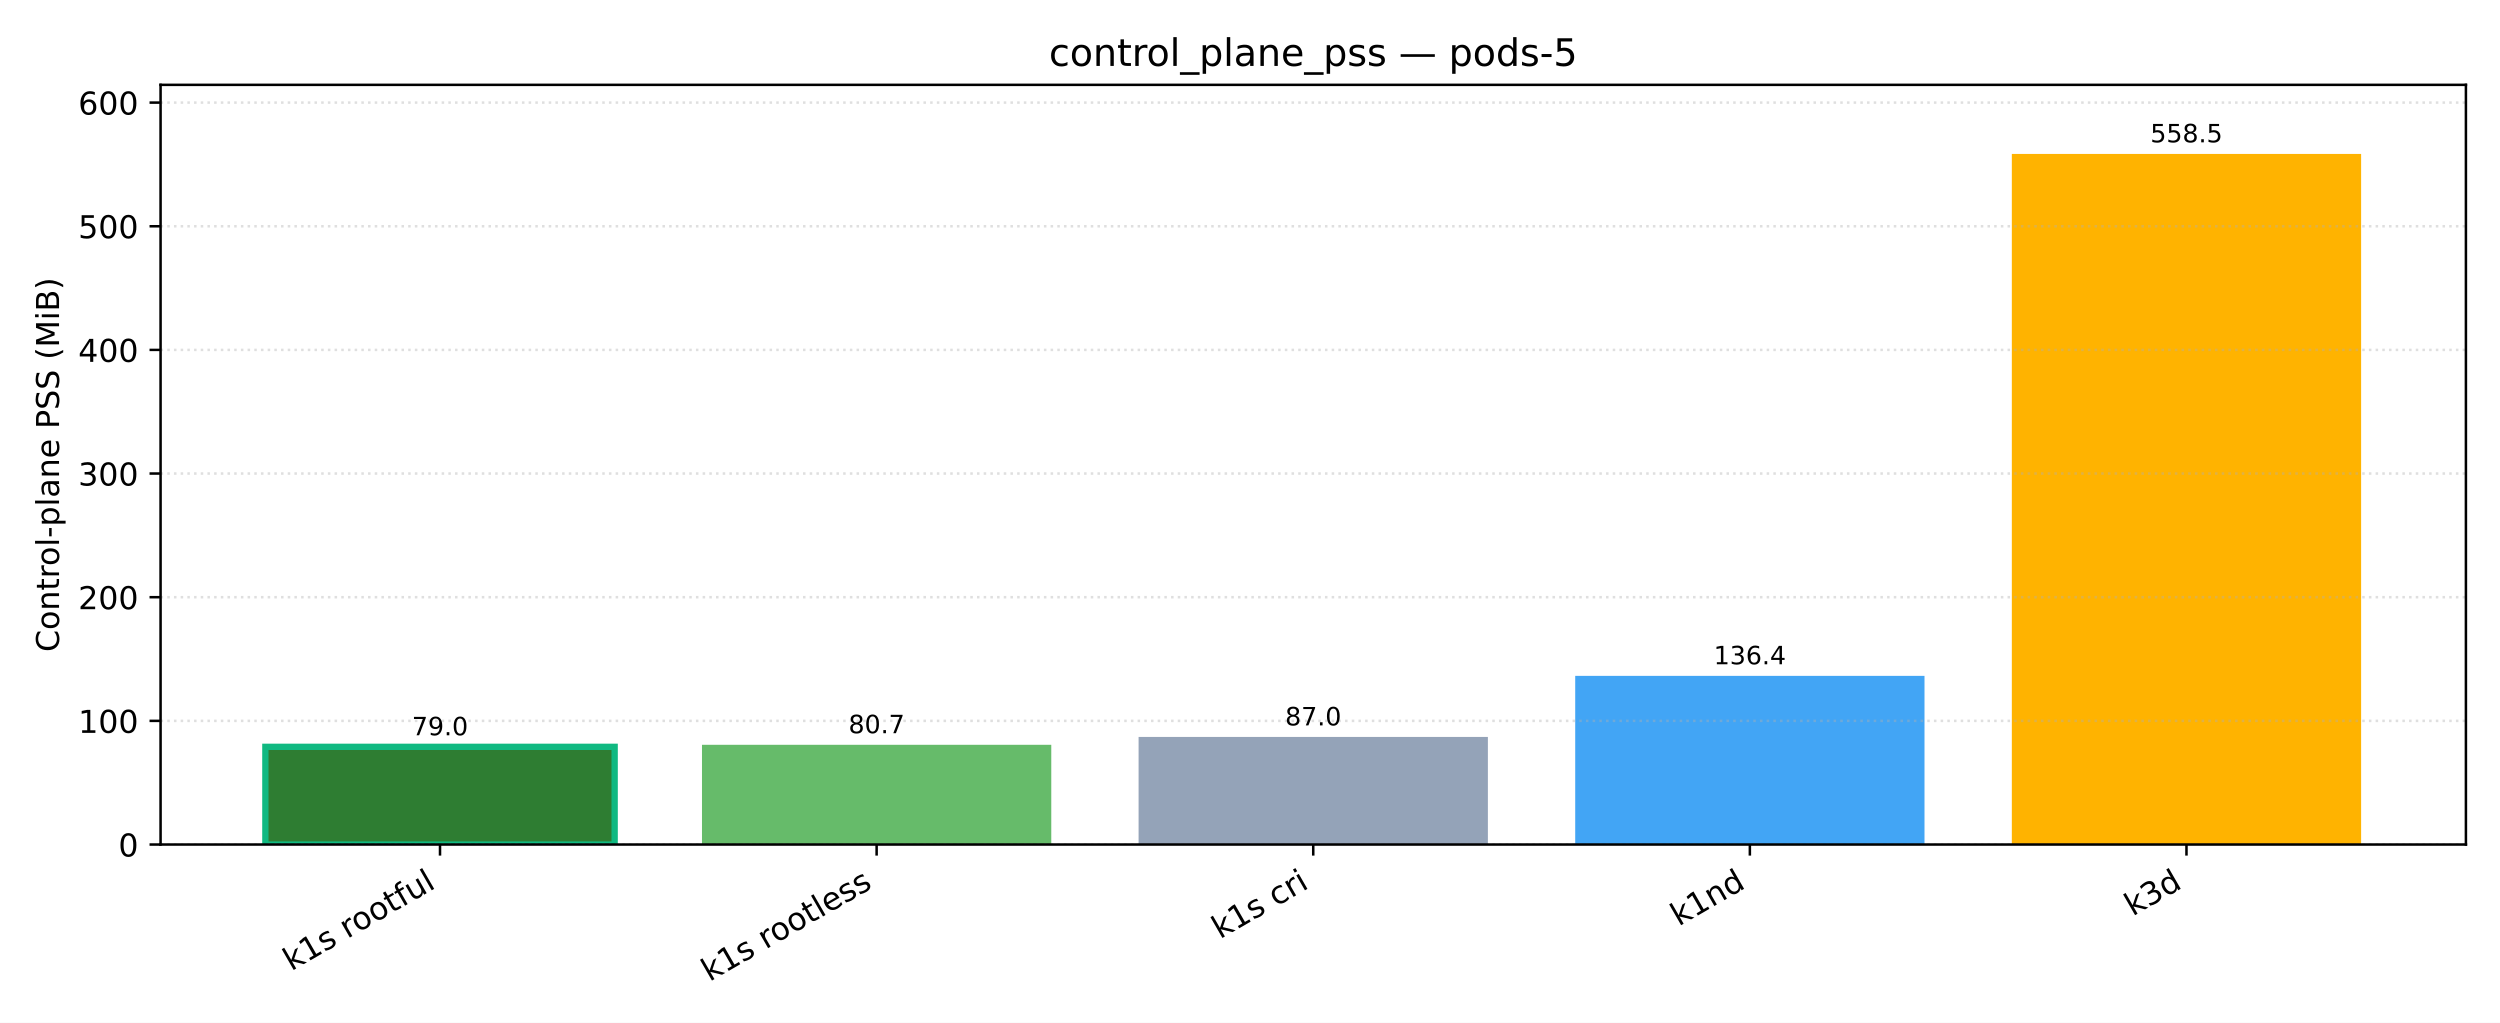
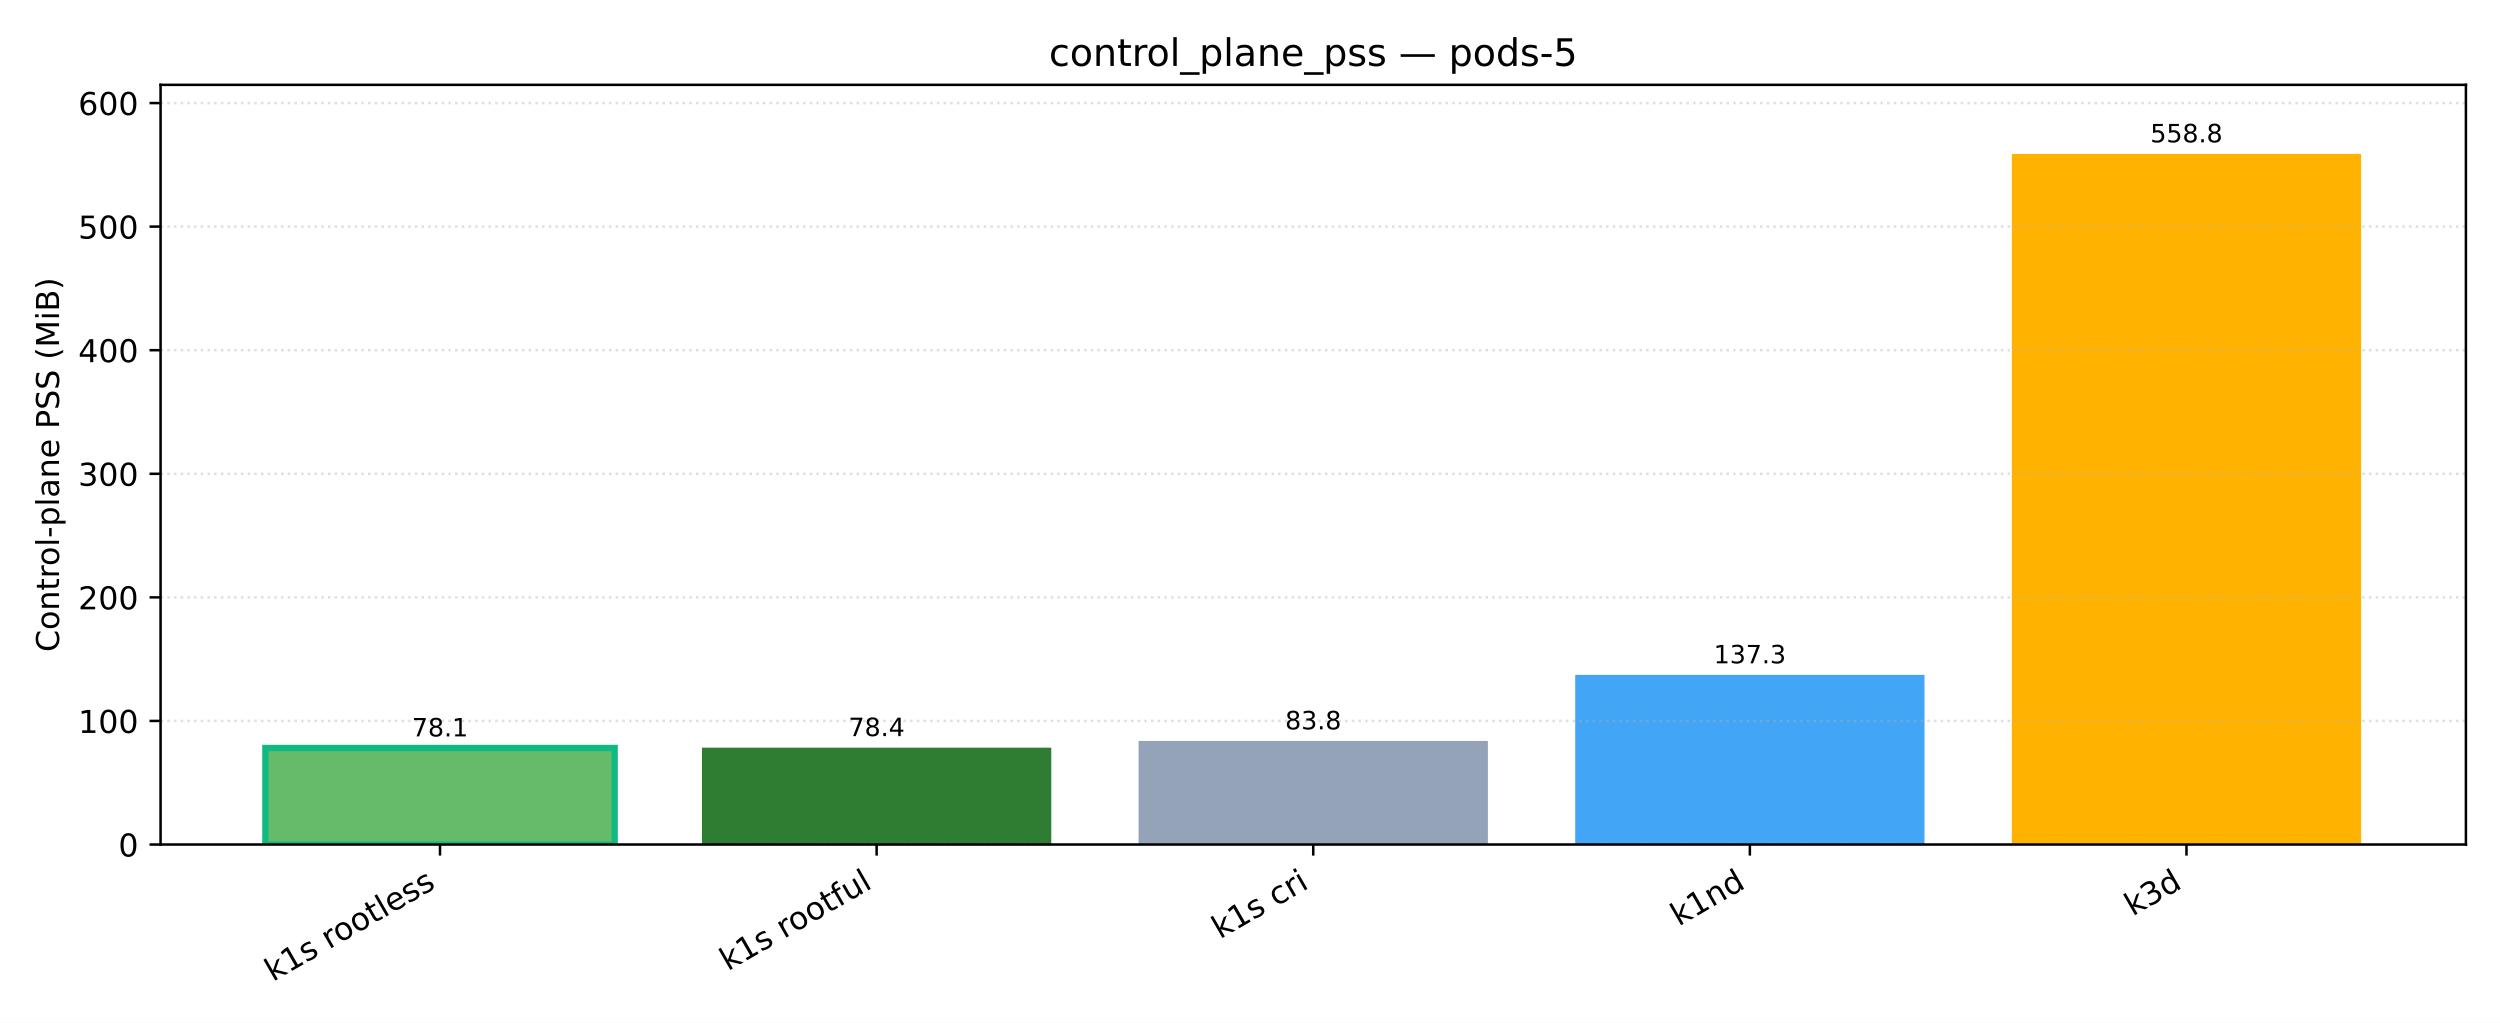
<svg xmlns="http://www.w3.org/2000/svg" xmlns:xlink="http://www.w3.org/1999/xlink" width="792pt" height="324pt" viewBox="0 0 792 324" version="1.1">
  <defs>
    <style type="text/css">*{stroke-linejoin: round; stroke-linecap: butt}</style>
  </defs>
  <g id="figure_1">
    <g id="patch_1">
      <path d="M 0 324  L 792 324  L 792 0  L 0 0  z " style="fill: #ffffff" />
    </g>
    <g id="axes_1">
      <g id="patch_2">
        <path d="M 50.87 267.545  L 781.2 267.545  L 781.2 26.88  L 50.87 26.88  z " style="fill: #ffffff" />
      </g>
      <g id="patch_3">
-         <path d="M 84.067 267.545  L 194.723 267.545  L 194.723 236.602  L 84.067 236.602  z " clip-path="url(#pbbeb943622)" style="fill: #2e7d32; stroke: #10b981; stroke-width: 2; stroke-linejoin: miter" />
+         <path d="M 84.067 267.545  L 194.723 267.545  L 194.723 236.963  L 84.067 236.963  z " clip-path="url(#pb6492e4a67)" style="fill: #66bb6a; stroke: #10b981; stroke-width: 2; stroke-linejoin: miter" />
      </g>
      <g id="patch_4">
-         <path d="M 222.387 267.545  L 333.043 267.545  L 333.043 235.947  L 222.387 235.947  z " clip-path="url(#pbbeb943622)" style="fill: #66bb6a" />
+         <path d="M 222.387 267.545  L 333.043 267.545  L 333.043 236.861  L 222.387 236.861  z " clip-path="url(#pb6492e4a67)" style="fill: #2e7d32" />
      </g>
      <g id="patch_5">
-         <path d="M 360.707 267.545  L 471.363 267.545  L 471.363 233.468  L 360.707 233.468  z " clip-path="url(#pbbeb943622)" style="fill: #94a3b8" />
+         <path d="M 360.707 267.545  L 471.363 267.545  L 471.363 234.722  L 360.707 234.722  z " clip-path="url(#pb6492e4a67)" style="fill: #94a3b8" />
      </g>
      <g id="patch_6">
-         <path d="M 499.027 267.545  L 609.683 267.545  L 609.683 214.111  L 499.027 214.111  z " clip-path="url(#pbbeb943622)" style="fill: #42a5f5" />
+         <path d="M 499.027 267.545  L 609.683 267.545  L 609.683 213.808  L 499.027 213.808  z " clip-path="url(#pb6492e4a67)" style="fill: #42a5f5" />
      </g>
      <g id="patch_7">
-         <path d="M 637.347 267.545  L 748.003 267.545  L 748.003 48.759  L 637.347 48.759  z " clip-path="url(#pbbeb943622)" style="fill: #ffb300" />
+         <path d="M 637.347 267.545  L 748.003 267.545  L 748.003 48.759  L 637.347 48.759  z " clip-path="url(#pb6492e4a67)" style="fill: #ffb300" />
      </g>
      <g id="matplotlib.axis_1">
        <g id="xtick_1">
          <g id="line2d_1">
            <defs>
-               <path id="m3ffbebb592" d="M 0 0  L 0 3.5  " style="stroke: #000000; stroke-width: 0.8" />
+               <path id="m6293e8232c" d="M 0 0  L 0 3.5  " style="stroke: #000000; stroke-width: 0.8" />
            </defs>
            <g>
-               <use xlink:href="#m3ffbebb592" x="139.395" y="267.545" style="stroke: #000000; stroke-width: 0.8" />
+               <use xlink:href="#m6293e8232c" x="139.395" y="267.545" style="stroke: #000000; stroke-width: 0.8" />
            </g>
          </g>
          <g id="text_1">
-             <g transform="translate(92.26486 307.7361) rotate(-30) scale(0.1 -0.1)">
+             <g transform="translate(86.45031 311.0931) rotate(-30) scale(0.1 -0.1)">
              <defs>
                <path id="DejaVuSans-6b" d="M 581 4863  L 1159 4863  L 1159 1991  L 2875 3500  L 3609 3500  L 1753 1863  L 3688 0  L 2938 0  L 1159 1709  L 1159 0  L 581 0  L 581 4863  z " transform="scale(0.015625)" />
                <path id="DejaVuSans-31" d="M 794 531  L 1825 531  L 1825 4091  L 703 3866  L 703 4441  L 1819 4666  L 2450 4666  L 2450 531  L 3481 531  L 3481 0  L 794 0  L 794 531  z " transform="scale(0.015625)" />
                <path id="DejaVuSans-73" d="M 2834 3397  L 2834 2853  Q 2591 2978 2328 3040  Q 2066 3103 1784 3103  Q 1356 3103 1142 2972  Q 928 2841 928 2578  Q 928 2378 1081 2264  Q 1234 2150 1697 2047  L 1894 2003  Q 2506 1872 2764 1633  Q 3022 1394 3022 966  Q 3022 478 2636 193  Q 2250 -91 1575 -91  Q 1294 -91 989 -36  Q 684 19 347 128  L 347 722  Q 666 556 975 473  Q 1284 391 1588 391  Q 1994 391 2212 530  Q 2431 669 2431 922  Q 2431 1156 2273 1281  Q 2116 1406 1581 1522  L 1381 1569  Q 847 1681 609 1914  Q 372 2147 372 2553  Q 372 3047 722 3315  Q 1072 3584 1716 3584  Q 2034 3584 2315 3537  Q 2597 3491 2834 3397  z " transform="scale(0.015625)" />
                <path id="DejaVuSans-20" transform="scale(0.015625)" />
                <path id="DejaVuSans-72" d="M 2631 2963  Q 2534 3019 2420 3045  Q 2306 3072 2169 3072  Q 1681 3072 1420 2755  Q 1159 2438 1159 1844  L 1159 0  L 581 0  L 581 3500  L 1159 3500  L 1159 2956  Q 1341 3275 1631 3429  Q 1922 3584 2338 3584  Q 2397 3584 2469 3576  Q 2541 3569 2628 3553  L 2631 2963  z " transform="scale(0.015625)" />
                <path id="DejaVuSans-6f" d="M 1959 3097  Q 1497 3097 1228 2736  Q 959 2375 959 1747  Q 959 1119 1226 758  Q 1494 397 1959 397  Q 2419 397 2687 759  Q 2956 1122 2956 1747  Q 2956 2369 2687 2733  Q 2419 3097 1959 3097  z M 1959 3584  Q 2709 3584 3137 3096  Q 3566 2609 3566 1747  Q 3566 888 3137 398  Q 2709 -91 1959 -91  Q 1206 -91 779 398  Q 353 888 353 1747  Q 353 2609 779 3096  Q 1206 3584 1959 3584  z " transform="scale(0.015625)" />
                <path id="DejaVuSans-74" d="M 1172 4494  L 1172 3500  L 2356 3500  L 2356 3053  L 1172 3053  L 1172 1153  Q 1172 725 1289 603  Q 1406 481 1766 481  L 2356 481  L 2356 0  L 1766 0  Q 1100 0 847 248  Q 594 497 594 1153  L 594 3053  L 172 3053  L 172 3500  L 594 3500  L 594 4494  L 1172 4494  z " transform="scale(0.015625)" />
-                 <path id="DejaVuSans-66" d="M 2375 4863  L 2375 4384  L 1825 4384  Q 1516 4384 1395 4259  Q 1275 4134 1275 3809  L 1275 3500  L 2222 3500  L 2222 3053  L 1275 3053  L 1275 0  L 697 0  L 697 3053  L 147 3053  L 147 3500  L 697 3500  L 697 3744  Q 697 4328 969 4595  Q 1241 4863 1831 4863  L 2375 4863  z " transform="scale(0.015625)" />
-                 <path id="DejaVuSans-75" d="M 544 1381  L 544 3500  L 1119 3500  L 1119 1403  Q 1119 906 1312 657  Q 1506 409 1894 409  Q 2359 409 2629 706  Q 2900 1003 2900 1516  L 2900 3500  L 3475 3500  L 3475 0  L 2900 0  L 2900 538  Q 2691 219 2414 64  Q 2138 -91 1772 -91  Q 1169 -91 856 284  Q 544 659 544 1381  z M 1991 3584  L 1991 3584  z " transform="scale(0.015625)" />
                <path id="DejaVuSans-6c" d="M 603 4863  L 1178 4863  L 1178 0  L 603 0  L 603 4863  z " transform="scale(0.015625)" />
-               </defs>
-               <use xlink:href="#DejaVuSans-6b" />
-               <use xlink:href="#DejaVuSans-31" transform="translate(57.91016 0)" />
-               <use xlink:href="#DejaVuSans-73" transform="translate(121.5332 0)" />
-               <use xlink:href="#DejaVuSans-20" transform="translate(173.6328 0)" />
-               <use xlink:href="#DejaVuSans-72" transform="translate(205.4199 0)" />
-               <use xlink:href="#DejaVuSans-6f" transform="translate(244.2832 0)" />
-               <use xlink:href="#DejaVuSans-6f" transform="translate(305.4648 0)" />
-               <use xlink:href="#DejaVuSans-74" transform="translate(366.6465 0)" />
-               <use xlink:href="#DejaVuSans-66" transform="translate(405.8555 0)" />
-               <use xlink:href="#DejaVuSans-75" transform="translate(441.0605 0)" />
-               <use xlink:href="#DejaVuSans-6c" transform="translate(504.4395 0)" />
-             </g>
-           </g>
-         </g>
-         <g id="xtick_2">
-           <g id="line2d_2">
-             <g>
-               <use xlink:href="#m3ffbebb592" x="277.715" y="267.545" style="stroke: #000000; stroke-width: 0.8" />
-             </g>
-           </g>
-           <g id="text_2">
-             <g transform="translate(224.7704 311.0931) rotate(-30) scale(0.1 -0.1)">
-               <defs>
                <path id="DejaVuSans-65" d="M 3597 1894  L 3597 1613  L 953 1613  Q 991 1019 1311 708  Q 1631 397 2203 397  Q 2534 397 2845 478  Q 3156 559 3463 722  L 3463 178  Q 3153 47 2828 -22  Q 2503 -91 2169 -91  Q 1331 -91 842 396  Q 353 884 353 1716  Q 353 2575 817 3079  Q 1281 3584 2069 3584  Q 2775 3584 3186 3129  Q 3597 2675 3597 1894  z M 3022 2063  Q 3016 2534 2758 2815  Q 2500 3097 2075 3097  Q 1594 3097 1305 2825  Q 1016 2553 972 2059  L 3022 2063  z " transform="scale(0.015625)" />
              </defs>
              <use xlink:href="#DejaVuSans-6b" />
              <use xlink:href="#DejaVuSans-31" transform="translate(57.91016 0)" />
              <use xlink:href="#DejaVuSans-73" transform="translate(121.5332 0)" />
              <use xlink:href="#DejaVuSans-20" transform="translate(173.6328 0)" />
              <use xlink:href="#DejaVuSans-72" transform="translate(205.4199 0)" />
              <use xlink:href="#DejaVuSans-6f" transform="translate(244.2832 0)" />
              <use xlink:href="#DejaVuSans-6f" transform="translate(305.4648 0)" />
              <use xlink:href="#DejaVuSans-74" transform="translate(366.6465 0)" />
              <use xlink:href="#DejaVuSans-6c" transform="translate(405.8555 0)" />
              <use xlink:href="#DejaVuSans-65" transform="translate(433.6387 0)" />
              <use xlink:href="#DejaVuSans-73" transform="translate(495.1621 0)" />
              <use xlink:href="#DejaVuSans-73" transform="translate(547.2617 0)" />
            </g>
          </g>
        </g>
+         <g id="xtick_2">
+           <g id="line2d_2">
+             <g>
+               <use xlink:href="#m6293e8232c" x="277.715" y="267.545" style="stroke: #000000; stroke-width: 0.8" />
+             </g>
+           </g>
+           <g id="text_2">
+             <g transform="translate(230.5849 307.7361) rotate(-30) scale(0.1 -0.1)">
+               <defs>
+                 <path id="DejaVuSans-66" d="M 2375 4863  L 2375 4384  L 1825 4384  Q 1516 4384 1395 4259  Q 1275 4134 1275 3809  L 1275 3500  L 2222 3500  L 2222 3053  L 1275 3053  L 1275 0  L 697 0  L 697 3053  L 147 3053  L 147 3500  L 697 3500  L 697 3744  Q 697 4328 969 4595  Q 1241 4863 1831 4863  L 2375 4863  z " transform="scale(0.015625)" />
+                 <path id="DejaVuSans-75" d="M 544 1381  L 544 3500  L 1119 3500  L 1119 1403  Q 1119 906 1312 657  Q 1506 409 1894 409  Q 2359 409 2629 706  Q 2900 1003 2900 1516  L 2900 3500  L 3475 3500  L 3475 0  L 2900 0  L 2900 538  Q 2691 219 2414 64  Q 2138 -91 1772 -91  Q 1169 -91 856 284  Q 544 659 544 1381  z M 1991 3584  L 1991 3584  z " transform="scale(0.015625)" />
+               </defs>
+               <use xlink:href="#DejaVuSans-6b" />
+               <use xlink:href="#DejaVuSans-31" transform="translate(57.91016 0)" />
+               <use xlink:href="#DejaVuSans-73" transform="translate(121.5332 0)" />
+               <use xlink:href="#DejaVuSans-20" transform="translate(173.6328 0)" />
+               <use xlink:href="#DejaVuSans-72" transform="translate(205.4199 0)" />
+               <use xlink:href="#DejaVuSans-6f" transform="translate(244.2832 0)" />
+               <use xlink:href="#DejaVuSans-6f" transform="translate(305.4648 0)" />
+               <use xlink:href="#DejaVuSans-74" transform="translate(366.6465 0)" />
+               <use xlink:href="#DejaVuSans-66" transform="translate(405.8555 0)" />
+               <use xlink:href="#DejaVuSans-75" transform="translate(441.0605 0)" />
+               <use xlink:href="#DejaVuSans-6c" transform="translate(504.4395 0)" />
+             </g>
+           </g>
+         </g>
        <g id="xtick_3">
          <g id="line2d_3">
            <g>
-               <use xlink:href="#m3ffbebb592" x="416.035" y="267.545" style="stroke: #000000; stroke-width: 0.8" />
+               <use xlink:href="#m6293e8232c" x="416.035" y="267.545" style="stroke: #000000; stroke-width: 0.8" />
            </g>
          </g>
          <g id="text_3">
            <g transform="translate(386.4786 297.59) rotate(-30) scale(0.1 -0.1)">
              <defs>
                <path id="DejaVuSans-63" d="M 3122 3366  L 3122 2828  Q 2878 2963 2633 3030  Q 2388 3097 2138 3097  Q 1578 3097 1268 2742  Q 959 2388 959 1747  Q 959 1106 1268 751  Q 1578 397 2138 397  Q 2388 397 2633 464  Q 2878 531 3122 666  L 3122 134  Q 2881 22 2623 -34  Q 2366 -91 2075 -91  Q 1284 -91 818 406  Q 353 903 353 1747  Q 353 2603 823 3093  Q 1294 3584 2113 3584  Q 2378 3584 2631 3529  Q 2884 3475 3122 3366  z " transform="scale(0.015625)" />
                <path id="DejaVuSans-69" d="M 603 3500  L 1178 3500  L 1178 0  L 603 0  L 603 3500  z M 603 4863  L 1178 4863  L 1178 4134  L 603 4134  L 603 4863  z " transform="scale(0.015625)" />
              </defs>
              <use xlink:href="#DejaVuSans-6b" />
              <use xlink:href="#DejaVuSans-31" transform="translate(57.91016 0)" />
              <use xlink:href="#DejaVuSans-73" transform="translate(121.5332 0)" />
              <use xlink:href="#DejaVuSans-20" transform="translate(173.6328 0)" />
              <use xlink:href="#DejaVuSans-63" transform="translate(205.4199 0)" />
              <use xlink:href="#DejaVuSans-72" transform="translate(260.4004 0)" />
              <use xlink:href="#DejaVuSans-69" transform="translate(301.5137 0)" />
            </g>
          </g>
        </g>
        <g id="xtick_4">
          <g id="line2d_4">
            <g>
-               <use xlink:href="#m3ffbebb592" x="554.355" y="267.545" style="stroke: #000000; stroke-width: 0.8" />
+               <use xlink:href="#m6293e8232c" x="554.355" y="267.545" style="stroke: #000000; stroke-width: 0.8" />
            </g>
          </g>
          <g id="text_4">
            <g transform="translate(531.804 293.5454) rotate(-30) scale(0.1 -0.1)">
              <defs>
                <path id="DejaVuSans-6e" d="M 3513 2113  L 3513 0  L 2938 0  L 2938 2094  Q 2938 2591 2744 2837  Q 2550 3084 2163 3084  Q 1697 3084 1428 2787  Q 1159 2491 1159 1978  L 1159 0  L 581 0  L 581 3500  L 1159 3500  L 1159 2956  Q 1366 3272 1645 3428  Q 1925 3584 2291 3584  Q 2894 3584 3203 3211  Q 3513 2838 3513 2113  z " transform="scale(0.015625)" />
                <path id="DejaVuSans-64" d="M 2906 2969  L 2906 4863  L 3481 4863  L 3481 0  L 2906 0  L 2906 525  Q 2725 213 2448 61  Q 2172 -91 1784 -91  Q 1150 -91 751 415  Q 353 922 353 1747  Q 353 2572 751 3078  Q 1150 3584 1784 3584  Q 2172 3584 2448 3432  Q 2725 3281 2906 2969  z M 947 1747  Q 947 1113 1208 752  Q 1469 391 1925 391  Q 2381 391 2643 752  Q 2906 1113 2906 1747  Q 2906 2381 2643 2742  Q 2381 3103 1925 3103  Q 1469 3103 1208 2742  Q 947 2381 947 1747  z " transform="scale(0.015625)" />
              </defs>
              <use xlink:href="#DejaVuSans-6b" />
              <use xlink:href="#DejaVuSans-31" transform="translate(57.91016 0)" />
              <use xlink:href="#DejaVuSans-6e" transform="translate(121.5332 0)" />
              <use xlink:href="#DejaVuSans-64" transform="translate(184.9121 0)" />
            </g>
          </g>
        </g>
        <g id="xtick_5">
          <g id="line2d_5">
            <g>
-               <use xlink:href="#m3ffbebb592" x="692.675" y="267.545" style="stroke: #000000; stroke-width: 0.8" />
+               <use xlink:href="#m6293e8232c" x="692.675" y="267.545" style="stroke: #000000; stroke-width: 0.8" />
            </g>
          </g>
          <g id="text_5">
            <g transform="translate(675.6125 290.3767) rotate(-30) scale(0.1 -0.1)">
              <defs>
                <path id="DejaVuSans-33" d="M 2597 2516  Q 3050 2419 3304 2112  Q 3559 1806 3559 1356  Q 3559 666 3084 287  Q 2609 -91 1734 -91  Q 1441 -91 1130 -33  Q 819 25 488 141  L 488 750  Q 750 597 1062 519  Q 1375 441 1716 441  Q 2309 441 2620 675  Q 2931 909 2931 1356  Q 2931 1769 2642 2001  Q 2353 2234 1838 2234  L 1294 2234  L 1294 2753  L 1863 2753  Q 2328 2753 2575 2939  Q 2822 3125 2822 3475  Q 2822 3834 2567 4026  Q 2313 4219 1838 4219  Q 1578 4219 1281 4162  Q 984 4106 628 3988  L 628 4550  Q 988 4650 1302 4700  Q 1616 4750 1894 4750  Q 2613 4750 3031 4423  Q 3450 4097 3450 3541  Q 3450 3153 3228 2886  Q 3006 2619 2597 2516  z " transform="scale(0.015625)" />
              </defs>
              <use xlink:href="#DejaVuSans-6b" />
              <use xlink:href="#DejaVuSans-33" transform="translate(57.91016 0)" />
              <use xlink:href="#DejaVuSans-64" transform="translate(121.5332 0)" />
            </g>
          </g>
        </g>
      </g>
      <g id="matplotlib.axis_2">
        <g id="ytick_1">
          <g id="line2d_6">
-             <path d="M 50.87 267.545  L 781.2 267.545  " clip-path="url(#pbbeb943622)" style="fill: none; stroke-dasharray: 0.8,1.32; stroke-dashoffset: 0; stroke: #b0b0b0; stroke-opacity: 0.4; stroke-width: 0.8" />
+             <path d="M 50.87 267.545  L 781.2 267.545  " clip-path="url(#pb6492e4a67)" style="fill: none; stroke-dasharray: 0.8,1.32; stroke-dashoffset: 0; stroke: #b0b0b0; stroke-opacity: 0.4; stroke-width: 0.8" />
          </g>
          <g id="line2d_7">
            <defs>
-               <path id="mc02459ad82" d="M 0 0  L -3.5 0  " style="stroke: #000000; stroke-width: 0.8" />
+               <path id="m6418f254ea" d="M 0 0  L -3.5 0  " style="stroke: #000000; stroke-width: 0.8" />
            </defs>
            <g>
-               <use xlink:href="#mc02459ad82" x="50.87" y="267.545" style="stroke: #000000; stroke-width: 0.8" />
+               <use xlink:href="#m6418f254ea" x="50.87" y="267.545" style="stroke: #000000; stroke-width: 0.8" />
            </g>
          </g>
          <g id="text_6">
            <g transform="translate(37.5075 271.3447) scale(0.1 -0.1)">
              <defs>
                <path id="DejaVuSans-30" d="M 2034 4250  Q 1547 4250 1301 3770  Q 1056 3291 1056 2328  Q 1056 1369 1301 889  Q 1547 409 2034 409  Q 2525 409 2770 889  Q 3016 1369 3016 2328  Q 3016 3291 2770 3770  Q 2525 4250 2034 4250  z M 2034 4750  Q 2819 4750 3233 4129  Q 3647 3509 3647 2328  Q 3647 1150 3233 529  Q 2819 -91 2034 -91  Q 1250 -91 836 529  Q 422 1150 422 2328  Q 422 3509 836 4129  Q 1250 4750 2034 4750  z " transform="scale(0.015625)" />
              </defs>
              <use xlink:href="#DejaVuSans-30" />
            </g>
          </g>
        </g>
        <g id="ytick_2">
          <g id="line2d_8">
-             <path d="M 50.87 228.371  L 781.2 228.371  " clip-path="url(#pbbeb943622)" style="fill: none; stroke-dasharray: 0.8,1.32; stroke-dashoffset: 0; stroke: #b0b0b0; stroke-opacity: 0.4; stroke-width: 0.8" />
+             <path d="M 50.87 228.395  L 781.2 228.395  " clip-path="url(#pb6492e4a67)" style="fill: none; stroke-dasharray: 0.8,1.32; stroke-dashoffset: 0; stroke: #b0b0b0; stroke-opacity: 0.4; stroke-width: 0.8" />
          </g>
          <g id="line2d_9">
            <g>
-               <use xlink:href="#mc02459ad82" x="50.87" y="228.371" style="stroke: #000000; stroke-width: 0.8" />
+               <use xlink:href="#m6418f254ea" x="50.87" y="228.395" style="stroke: #000000; stroke-width: 0.8" />
            </g>
          </g>
          <g id="text_7">
-             <g transform="translate(24.7825 232.1705) scale(0.1 -0.1)">
+             <g transform="translate(24.7825 232.1945) scale(0.1 -0.1)">
              <use xlink:href="#DejaVuSans-31" />
              <use xlink:href="#DejaVuSans-30" transform="translate(63.62305 0)" />
              <use xlink:href="#DejaVuSans-30" transform="translate(127.2461 0)" />
            </g>
          </g>
        </g>
        <g id="ytick_3">
          <g id="line2d_10">
-             <path d="M 50.87 189.197  L 781.2 189.197  " clip-path="url(#pbbeb943622)" style="fill: none; stroke-dasharray: 0.8,1.32; stroke-dashoffset: 0; stroke: #b0b0b0; stroke-opacity: 0.4; stroke-width: 0.8" />
+             <path d="M 50.87 189.245  L 781.2 189.245  " clip-path="url(#pb6492e4a67)" style="fill: none; stroke-dasharray: 0.8,1.32; stroke-dashoffset: 0; stroke: #b0b0b0; stroke-opacity: 0.4; stroke-width: 0.8" />
          </g>
          <g id="line2d_11">
            <g>
-               <use xlink:href="#mc02459ad82" x="50.87" y="189.197" style="stroke: #000000; stroke-width: 0.8" />
+               <use xlink:href="#m6418f254ea" x="50.87" y="189.245" style="stroke: #000000; stroke-width: 0.8" />
            </g>
          </g>
          <g id="text_8">
-             <g transform="translate(24.7825 192.9963) scale(0.1 -0.1)">
+             <g transform="translate(24.7825 193.0443) scale(0.1 -0.1)">
              <defs>
                <path id="DejaVuSans-32" d="M 1228 531  L 3431 531  L 3431 0  L 469 0  L 469 531  Q 828 903 1448 1529  Q 2069 2156 2228 2338  Q 2531 2678 2651 2914  Q 2772 3150 2772 3378  Q 2772 3750 2511 3984  Q 2250 4219 1831 4219  Q 1534 4219 1204 4116  Q 875 4013 500 3803  L 500 4441  Q 881 4594 1212 4672  Q 1544 4750 1819 4750  Q 2544 4750 2975 4387  Q 3406 4025 3406 3419  Q 3406 3131 3298 2873  Q 3191 2616 2906 2266  Q 2828 2175 2409 1742  Q 1991 1309 1228 531  z " transform="scale(0.015625)" />
              </defs>
              <use xlink:href="#DejaVuSans-32" />
              <use xlink:href="#DejaVuSans-30" transform="translate(63.62305 0)" />
              <use xlink:href="#DejaVuSans-30" transform="translate(127.2461 0)" />
            </g>
          </g>
        </g>
        <g id="ytick_4">
          <g id="line2d_12">
-             <path d="M 50.87 150.023  L 781.2 150.023  " clip-path="url(#pbbeb943622)" style="fill: none; stroke-dasharray: 0.8,1.32; stroke-dashoffset: 0; stroke: #b0b0b0; stroke-opacity: 0.4; stroke-width: 0.8" />
+             <path d="M 50.87 150.095  L 781.2 150.095  " clip-path="url(#pb6492e4a67)" style="fill: none; stroke-dasharray: 0.8,1.32; stroke-dashoffset: 0; stroke: #b0b0b0; stroke-opacity: 0.4; stroke-width: 0.8" />
          </g>
          <g id="line2d_13">
            <g>
-               <use xlink:href="#mc02459ad82" x="50.87" y="150.023" style="stroke: #000000; stroke-width: 0.8" />
+               <use xlink:href="#m6418f254ea" x="50.87" y="150.095" style="stroke: #000000; stroke-width: 0.8" />
            </g>
          </g>
          <g id="text_9">
-             <g transform="translate(24.7825 153.8221) scale(0.1 -0.1)">
+             <g transform="translate(24.7825 153.8942) scale(0.1 -0.1)">
              <use xlink:href="#DejaVuSans-33" />
              <use xlink:href="#DejaVuSans-30" transform="translate(63.62305 0)" />
              <use xlink:href="#DejaVuSans-30" transform="translate(127.2461 0)" />
            </g>
          </g>
        </g>
        <g id="ytick_5">
          <g id="line2d_14">
-             <path d="M 50.87 110.849  L 781.2 110.849  " clip-path="url(#pbbeb943622)" style="fill: none; stroke-dasharray: 0.8,1.32; stroke-dashoffset: 0; stroke: #b0b0b0; stroke-opacity: 0.4; stroke-width: 0.8" />
+             <path d="M 50.87 110.945  L 781.2 110.945  " clip-path="url(#pb6492e4a67)" style="fill: none; stroke-dasharray: 0.8,1.32; stroke-dashoffset: 0; stroke: #b0b0b0; stroke-opacity: 0.4; stroke-width: 0.8" />
          </g>
          <g id="line2d_15">
            <g>
-               <use xlink:href="#mc02459ad82" x="50.87" y="110.849" style="stroke: #000000; stroke-width: 0.8" />
+               <use xlink:href="#m6418f254ea" x="50.87" y="110.945" style="stroke: #000000; stroke-width: 0.8" />
            </g>
          </g>
          <g id="text_10">
-             <g transform="translate(24.7825 114.6479) scale(0.1 -0.1)">
+             <g transform="translate(24.7825 114.744) scale(0.1 -0.1)">
              <defs>
                <path id="DejaVuSans-34" d="M 2419 4116  L 825 1625  L 2419 1625  L 2419 4116  z M 2253 4666  L 3047 4666  L 3047 1625  L 3713 1625  L 3713 1100  L 3047 1100  L 3047 0  L 2419 0  L 2419 1100  L 313 1100  L 313 1709  L 2253 4666  z " transform="scale(0.015625)" />
              </defs>
              <use xlink:href="#DejaVuSans-34" />
              <use xlink:href="#DejaVuSans-30" transform="translate(63.62305 0)" />
              <use xlink:href="#DejaVuSans-30" transform="translate(127.2461 0)" />
            </g>
          </g>
        </g>
        <g id="ytick_6">
          <g id="line2d_16">
-             <path d="M 50.87 71.674  L 781.2 71.674  " clip-path="url(#pbbeb943622)" style="fill: none; stroke-dasharray: 0.8,1.32; stroke-dashoffset: 0; stroke: #b0b0b0; stroke-opacity: 0.4; stroke-width: 0.8" />
+             <path d="M 50.87 71.795  L 781.2 71.795  " clip-path="url(#pb6492e4a67)" style="fill: none; stroke-dasharray: 0.8,1.32; stroke-dashoffset: 0; stroke: #b0b0b0; stroke-opacity: 0.4; stroke-width: 0.8" />
          </g>
          <g id="line2d_17">
            <g>
-               <use xlink:href="#mc02459ad82" x="50.87" y="71.674" style="stroke: #000000; stroke-width: 0.8" />
+               <use xlink:href="#m6418f254ea" x="50.87" y="71.795" style="stroke: #000000; stroke-width: 0.8" />
            </g>
          </g>
          <g id="text_11">
-             <g transform="translate(24.7825 75.47366) scale(0.1 -0.1)">
+             <g transform="translate(24.7825 75.5938) scale(0.1 -0.1)">
              <defs>
                <path id="DejaVuSans-35" d="M 691 4666  L 3169 4666  L 3169 4134  L 1269 4134  L 1269 2991  Q 1406 3038 1543 3061  Q 1681 3084 1819 3084  Q 2600 3084 3056 2656  Q 3513 2228 3513 1497  Q 3513 744 3044 326  Q 2575 -91 1722 -91  Q 1428 -91 1123 -41  Q 819 9 494 109  L 494 744  Q 775 591 1075 516  Q 1375 441 1709 441  Q 2250 441 2565 725  Q 2881 1009 2881 1497  Q 2881 1984 2565 2268  Q 2250 2553 1709 2553  Q 1456 2553 1204 2497  Q 953 2441 691 2322  L 691 4666  z " transform="scale(0.015625)" />
              </defs>
              <use xlink:href="#DejaVuSans-35" />
              <use xlink:href="#DejaVuSans-30" transform="translate(63.62305 0)" />
              <use xlink:href="#DejaVuSans-30" transform="translate(127.2461 0)" />
            </g>
          </g>
        </g>
        <g id="ytick_7">
          <g id="line2d_18">
-             <path d="M 50.87 32.5  L 781.2 32.5  " clip-path="url(#pbbeb943622)" style="fill: none; stroke-dasharray: 0.8,1.32; stroke-dashoffset: 0; stroke: #b0b0b0; stroke-opacity: 0.4; stroke-width: 0.8" />
+             <path d="M 50.87 32.644  L 781.2 32.644  " clip-path="url(#pb6492e4a67)" style="fill: none; stroke-dasharray: 0.8,1.32; stroke-dashoffset: 0; stroke: #b0b0b0; stroke-opacity: 0.4; stroke-width: 0.8" />
          </g>
          <g id="line2d_19">
            <g>
-               <use xlink:href="#mc02459ad82" x="50.87" y="32.5" style="stroke: #000000; stroke-width: 0.8" />
+               <use xlink:href="#m6418f254ea" x="50.87" y="32.644" style="stroke: #000000; stroke-width: 0.8" />
            </g>
          </g>
          <g id="text_12">
-             <g transform="translate(24.7825 36.29946) scale(0.1 -0.1)">
+             <g transform="translate(24.7825 36.44362) scale(0.1 -0.1)">
              <defs>
                <path id="DejaVuSans-36" d="M 2113 2584  Q 1688 2584 1439 2293  Q 1191 2003 1191 1497  Q 1191 994 1439 701  Q 1688 409 2113 409  Q 2538 409 2786 701  Q 3034 994 3034 1497  Q 3034 2003 2786 2293  Q 2538 2584 2113 2584  z M 3366 4563  L 3366 3988  Q 3128 4100 2886 4159  Q 2644 4219 2406 4219  Q 1781 4219 1451 3797  Q 1122 3375 1075 2522  Q 1259 2794 1537 2939  Q 1816 3084 2150 3084  Q 2853 3084 3261 2657  Q 3669 2231 3669 1497  Q 3669 778 3244 343  Q 2819 -91 2113 -91  Q 1303 -91 875 529  Q 447 1150 447 2328  Q 447 3434 972 4092  Q 1497 4750 2381 4750  Q 2619 4750 2861 4703  Q 3103 4656 3366 4563  z " transform="scale(0.015625)" />
              </defs>
              <use xlink:href="#DejaVuSans-36" />
              <use xlink:href="#DejaVuSans-30" transform="translate(63.62305 0)" />
              <use xlink:href="#DejaVuSans-30" transform="translate(127.2461 0)" />
            </g>
          </g>
        </g>
        <g id="text_13">
          <g transform="translate(18.70281 206.537) rotate(-90) scale(0.1 -0.1)">
            <defs>
              <path id="DejaVuSans-43" d="M 4122 4306  L 4122 3641  Q 3803 3938 3442 4084  Q 3081 4231 2675 4231  Q 1875 4231 1450 3742  Q 1025 3253 1025 2328  Q 1025 1406 1450 917  Q 1875 428 2675 428  Q 3081 428 3442 575  Q 3803 722 4122 1019  L 4122 359  Q 3791 134 3420 21  Q 3050 -91 2638 -91  Q 1578 -91 968 557  Q 359 1206 359 2328  Q 359 3453 968 4101  Q 1578 4750 2638 4750  Q 3056 4750 3426 4639  Q 3797 4528 4122 4306  z " transform="scale(0.015625)" />
              <path id="DejaVuSans-2011" d="M 313 2009  L 1997 2009  L 1997 1497  L 313 1497  L 313 2009  z " transform="scale(0.015625)" />
              <path id="DejaVuSans-70" d="M 1159 525  L 1159 -1331  L 581 -1331  L 581 3500  L 1159 3500  L 1159 2969  Q 1341 3281 1617 3432  Q 1894 3584 2278 3584  Q 2916 3584 3314 3078  Q 3713 2572 3713 1747  Q 3713 922 3314 415  Q 2916 -91 2278 -91  Q 1894 -91 1617 61  Q 1341 213 1159 525  z M 3116 1747  Q 3116 2381 2855 2742  Q 2594 3103 2138 3103  Q 1681 3103 1420 2742  Q 1159 2381 1159 1747  Q 1159 1113 1420 752  Q 1681 391 2138 391  Q 2594 391 2855 752  Q 3116 1113 3116 1747  z " transform="scale(0.015625)" />
              <path id="DejaVuSans-61" d="M 2194 1759  Q 1497 1759 1228 1600  Q 959 1441 959 1056  Q 959 750 1161 570  Q 1363 391 1709 391  Q 2188 391 2477 730  Q 2766 1069 2766 1631  L 2766 1759  L 2194 1759  z M 3341 1997  L 3341 0  L 2766 0  L 2766 531  Q 2569 213 2275 61  Q 1981 -91 1556 -91  Q 1019 -91 701 211  Q 384 513 384 1019  Q 384 1609 779 1909  Q 1175 2209 1959 2209  L 2766 2209  L 2766 2266  Q 2766 2663 2505 2880  Q 2244 3097 1772 3097  Q 1472 3097 1187 3025  Q 903 2953 641 2809  L 641 3341  Q 956 3463 1253 3523  Q 1550 3584 1831 3584  Q 2591 3584 2966 3190  Q 3341 2797 3341 1997  z " transform="scale(0.015625)" />
              <path id="DejaVuSans-50" d="M 1259 4147  L 1259 2394  L 2053 2394  Q 2494 2394 2734 2622  Q 2975 2850 2975 3272  Q 2975 3691 2734 3919  Q 2494 4147 2053 4147  L 1259 4147  z M 628 4666  L 2053 4666  Q 2838 4666 3239 4311  Q 3641 3956 3641 3272  Q 3641 2581 3239 2228  Q 2838 1875 2053 1875  L 1259 1875  L 1259 0  L 628 0  L 628 4666  z " transform="scale(0.015625)" />
              <path id="DejaVuSans-53" d="M 3425 4513  L 3425 3897  Q 3066 4069 2747 4153  Q 2428 4238 2131 4238  Q 1616 4238 1336 4038  Q 1056 3838 1056 3469  Q 1056 3159 1242 3001  Q 1428 2844 1947 2747  L 2328 2669  Q 3034 2534 3370 2195  Q 3706 1856 3706 1288  Q 3706 609 3251 259  Q 2797 -91 1919 -91  Q 1588 -91 1214 -16  Q 841 59 441 206  L 441 856  Q 825 641 1194 531  Q 1563 422 1919 422  Q 2459 422 2753 634  Q 3047 847 3047 1241  Q 3047 1584 2836 1778  Q 2625 1972 2144 2069  L 1759 2144  Q 1053 2284 737 2584  Q 422 2884 422 3419  Q 422 4038 858 4394  Q 1294 4750 2059 4750  Q 2388 4750 2728 4690  Q 3069 4631 3425 4513  z " transform="scale(0.015625)" />
              <path id="DejaVuSans-28" d="M 1984 4856  Q 1566 4138 1362 3434  Q 1159 2731 1159 2009  Q 1159 1288 1364 580  Q 1569 -128 1984 -844  L 1484 -844  Q 1016 -109 783 600  Q 550 1309 550 2009  Q 550 2706 781 3412  Q 1013 4119 1484 4856  L 1984 4856  z " transform="scale(0.015625)" />
              <path id="DejaVuSans-4d" d="M 628 4666  L 1569 4666  L 2759 1491  L 3956 4666  L 4897 4666  L 4897 0  L 4281 0  L 4281 4097  L 3078 897  L 2444 897  L 1241 4097  L 1241 0  L 628 0  L 628 4666  z " transform="scale(0.015625)" />
              <path id="DejaVuSans-42" d="M 1259 2228  L 1259 519  L 2272 519  Q 2781 519 3026 730  Q 3272 941 3272 1375  Q 3272 1813 3026 2020  Q 2781 2228 2272 2228  L 1259 2228  z M 1259 4147  L 1259 2741  L 2194 2741  Q 2656 2741 2882 2914  Q 3109 3088 3109 3444  Q 3109 3797 2882 3972  Q 2656 4147 2194 4147  L 1259 4147  z M 628 4666  L 2241 4666  Q 2963 4666 3353 4366  Q 3744 4066 3744 3513  Q 3744 3084 3544 2831  Q 3344 2578 2956 2516  Q 3422 2416 3680 2098  Q 3938 1781 3938 1306  Q 3938 681 3513 340  Q 3088 0 2303 0  L 628 0  L 628 4666  z " transform="scale(0.015625)" />
              <path id="DejaVuSans-29" d="M 513 4856  L 1013 4856  Q 1481 4119 1714 3412  Q 1947 2706 1947 2009  Q 1947 1309 1714 600  Q 1481 -109 1013 -844  L 513 -844  Q 928 -128 1133 580  Q 1338 1288 1338 2009  Q 1338 2731 1133 3434  Q 928 4138 513 4856  z " transform="scale(0.015625)" />
            </defs>
            <use xlink:href="#DejaVuSans-43" />
            <use xlink:href="#DejaVuSans-6f" transform="translate(69.82422 0)" />
            <use xlink:href="#DejaVuSans-6e" transform="translate(131.0059 0)" />
            <use xlink:href="#DejaVuSans-74" transform="translate(194.3848 0)" />
            <use xlink:href="#DejaVuSans-72" transform="translate(233.5938 0)" />
            <use xlink:href="#DejaVuSans-6f" transform="translate(272.457 0)" />
            <use xlink:href="#DejaVuSans-6c" transform="translate(333.6387 0)" />
            <use xlink:href="#DejaVuSans-2011" transform="translate(361.4219 0)" />
            <use xlink:href="#DejaVuSans-70" transform="translate(397.5059 0)" />
            <use xlink:href="#DejaVuSans-6c" transform="translate(460.9824 0)" />
            <use xlink:href="#DejaVuSans-61" transform="translate(488.7656 0)" />
            <use xlink:href="#DejaVuSans-6e" transform="translate(550.0449 0)" />
            <use xlink:href="#DejaVuSans-65" transform="translate(613.4238 0)" />
            <use xlink:href="#DejaVuSans-20" transform="translate(674.9473 0)" />
            <use xlink:href="#DejaVuSans-50" transform="translate(706.7344 0)" />
            <use xlink:href="#DejaVuSans-53" transform="translate(767.0371 0)" />
            <use xlink:href="#DejaVuSans-53" transform="translate(830.5137 0)" />
            <use xlink:href="#DejaVuSans-20" transform="translate(893.9902 0)" />
            <use xlink:href="#DejaVuSans-28" transform="translate(925.7773 0)" />
            <use xlink:href="#DejaVuSans-4d" transform="translate(964.791 0)" />
            <use xlink:href="#DejaVuSans-69" transform="translate(1051.07 0)" />
            <use xlink:href="#DejaVuSans-42" transform="translate(1078.854 0)" />
            <use xlink:href="#DejaVuSans-29" transform="translate(1147.457 0)" />
          </g>
        </g>
      </g>
      <g id="patch_8">
        <path d="M 50.87 267.545  L 50.87 26.88  " style="fill: none; stroke: #000000; stroke-width: 0.8; stroke-linejoin: miter; stroke-linecap: square" />
      </g>
      <g id="patch_9">
        <path d="M 781.2 267.545  L 781.2 26.88  " style="fill: none; stroke: #000000; stroke-width: 0.8; stroke-linejoin: miter; stroke-linecap: square" />
      </g>
      <g id="patch_10">
        <path d="M 50.87 267.545  L 781.2 267.545  " style="fill: none; stroke: #000000; stroke-width: 0.8; stroke-linejoin: miter; stroke-linecap: square" />
      </g>
      <g id="patch_11">
        <path d="M 50.87 26.88  L 781.2 26.88  " style="fill: none; stroke: #000000; stroke-width: 0.8; stroke-linejoin: miter; stroke-linecap: square" />
      </g>
      <g id="text_14">
-         <g transform="translate(130.4886 232.9383) scale(0.08 -0.08)">
+         <g transform="translate(130.4886 233.2995) scale(0.08 -0.08)">
          <defs>
            <path id="DejaVuSans-37" d="M 525 4666  L 3525 4666  L 3525 4397  L 1831 0  L 1172 0  L 2766 4134  L 525 4134  L 525 4666  z " transform="scale(0.015625)" />
-             <path id="DejaVuSans-39" d="M 703 97  L 703 672  Q 941 559 1184 500  Q 1428 441 1663 441  Q 2288 441 2617 861  Q 2947 1281 2994 2138  Q 2813 1869 2534 1725  Q 2256 1581 1919 1581  Q 1219 1581 811 2004  Q 403 2428 403 3163  Q 403 3881 828 4315  Q 1253 4750 1959 4750  Q 2769 4750 3195 4129  Q 3622 3509 3622 2328  Q 3622 1225 3098 567  Q 2575 -91 1691 -91  Q 1453 -91 1209 -44  Q 966 3 703 97  z M 1959 2075  Q 2384 2075 2632 2365  Q 2881 2656 2881 3163  Q 2881 3666 2632 3958  Q 2384 4250 1959 4250  Q 1534 4250 1286 3958  Q 1038 3666 1038 3163  Q 1038 2656 1286 2365  Q 1534 2075 1959 2075  z " transform="scale(0.015625)" />
+             <path id="DejaVuSans-38" d="M 2034 2216  Q 1584 2216 1326 1975  Q 1069 1734 1069 1313  Q 1069 891 1326 650  Q 1584 409 2034 409  Q 2484 409 2743 651  Q 3003 894 3003 1313  Q 3003 1734 2745 1975  Q 2488 2216 2034 2216  z M 1403 2484  Q 997 2584 770 2862  Q 544 3141 544 3541  Q 544 4100 942 4425  Q 1341 4750 2034 4750  Q 2731 4750 3128 4425  Q 3525 4100 3525 3541  Q 3525 3141 3298 2862  Q 3072 2584 2669 2484  Q 3125 2378 3379 2068  Q 3634 1759 3634 1313  Q 3634 634 3220 271  Q 2806 -91 2034 -91  Q 1263 -91 848 271  Q 434 634 434 1313  Q 434 1759 690 2068  Q 947 2378 1403 2484  z M 1172 3481  Q 1172 3119 1398 2916  Q 1625 2713 2034 2713  Q 2441 2713 2670 2916  Q 2900 3119 2900 3481  Q 2900 3844 2670 4047  Q 2441 4250 2034 4250  Q 1625 4250 1398 4047  Q 1172 3844 1172 3481  z " transform="scale(0.015625)" />
            <path id="DejaVuSans-2e" d="M 684 794  L 1344 794  L 1344 0  L 684 0  L 684 794  z " transform="scale(0.015625)" />
          </defs>
          <use xlink:href="#DejaVuSans-37" />
-           <use xlink:href="#DejaVuSans-39" transform="translate(63.62305 0)" />
+           <use xlink:href="#DejaVuSans-38" transform="translate(63.62305 0)" />
          <use xlink:href="#DejaVuSans-2e" transform="translate(127.2461 0)" />
-           <use xlink:href="#DejaVuSans-30" transform="translate(159.0332 0)" />
+           <use xlink:href="#DejaVuSans-31" transform="translate(159.0332 0)" />
        </g>
      </g>
      <g id="text_15">
-         <g transform="translate(268.8087 232.2837) scale(0.08 -0.08)">
-           <defs>
-             <path id="DejaVuSans-38" d="M 2034 2216  Q 1584 2216 1326 1975  Q 1069 1734 1069 1313  Q 1069 891 1326 650  Q 1584 409 2034 409  Q 2484 409 2743 651  Q 3003 894 3003 1313  Q 3003 1734 2745 1975  Q 2488 2216 2034 2216  z M 1403 2484  Q 997 2584 770 2862  Q 544 3141 544 3541  Q 544 4100 942 4425  Q 1341 4750 2034 4750  Q 2731 4750 3128 4425  Q 3525 4100 3525 3541  Q 3525 3141 3298 2862  Q 3072 2584 2669 2484  Q 3125 2378 3379 2068  Q 3634 1759 3634 1313  Q 3634 634 3220 271  Q 2806 -91 2034 -91  Q 1263 -91 848 271  Q 434 634 434 1313  Q 434 1759 690 2068  Q 947 2378 1403 2484  z M 1172 3481  Q 1172 3119 1398 2916  Q 1625 2713 2034 2713  Q 2441 2713 2670 2916  Q 2900 3119 2900 3481  Q 2900 3844 2670 4047  Q 2441 4250 2034 4250  Q 1625 4250 1398 4047  Q 1172 3844 1172 3481  z " transform="scale(0.015625)" />
-           </defs>
+         <g transform="translate(268.8087 233.1974) scale(0.08 -0.08)">
+           <use xlink:href="#DejaVuSans-37" />
+           <use xlink:href="#DejaVuSans-38" transform="translate(63.62305 0)" />
+           <use xlink:href="#DejaVuSans-2e" transform="translate(127.2461 0)" />
+           <use xlink:href="#DejaVuSans-34" transform="translate(159.0332 0)" />
+         </g>
+       </g>
+       <g id="text_16">
+         <g transform="translate(407.1288 231.0586) scale(0.08 -0.08)">
          <use xlink:href="#DejaVuSans-38" />
-           <use xlink:href="#DejaVuSans-30" transform="translate(63.62305 0)" />
+           <use xlink:href="#DejaVuSans-33" transform="translate(63.62305 0)" />
          <use xlink:href="#DejaVuSans-2e" transform="translate(127.2461 0)" />
-           <use xlink:href="#DejaVuSans-37" transform="translate(159.0332 0)" />
-         </g>
-       </g>
-       <g id="text_16">
-         <g transform="translate(407.1288 229.8047) scale(0.08 -0.08)">
-           <use xlink:href="#DejaVuSans-38" />
-           <use xlink:href="#DejaVuSans-37" transform="translate(63.62305 0)" />
-           <use xlink:href="#DejaVuSans-2e" transform="translate(127.2461 0)" />
-           <use xlink:href="#DejaVuSans-30" transform="translate(159.0332 0)" />
+           <use xlink:href="#DejaVuSans-38" transform="translate(159.0332 0)" />
        </g>
      </g>
      <g id="text_17">
-         <g transform="translate(542.9038 210.4472) scale(0.08 -0.08)">
+         <g transform="translate(542.9038 210.1443) scale(0.08 -0.08)">
          <use xlink:href="#DejaVuSans-31" />
          <use xlink:href="#DejaVuSans-33" transform="translate(63.62305 0)" />
-           <use xlink:href="#DejaVuSans-36" transform="translate(127.2461 0)" />
+           <use xlink:href="#DejaVuSans-37" transform="translate(127.2461 0)" />
          <use xlink:href="#DejaVuSans-2e" transform="translate(190.8691 0)" />
-           <use xlink:href="#DejaVuSans-34" transform="translate(222.6562 0)" />
+           <use xlink:href="#DejaVuSans-33" transform="translate(222.6562 0)" />
        </g>
      </g>
      <g id="text_18">
        <g transform="translate(681.2239 45.09493) scale(0.08 -0.08)">
          <use xlink:href="#DejaVuSans-35" />
          <use xlink:href="#DejaVuSans-35" transform="translate(63.62305 0)" />
          <use xlink:href="#DejaVuSans-38" transform="translate(127.2461 0)" />
          <use xlink:href="#DejaVuSans-2e" transform="translate(190.8691 0)" />
-           <use xlink:href="#DejaVuSans-35" transform="translate(222.6562 0)" />
+           <use xlink:href="#DejaVuSans-38" transform="translate(222.6562 0)" />
        </g>
      </g>
      <g id="text_19">
        <g transform="translate(332.3219 20.88) scale(0.12 -0.12)">
          <defs>
            <path id="DejaVuSans-5f" d="M 3263 -1063  L 3263 -1509  L -63 -1509  L -63 -1063  L 3263 -1063  z " transform="scale(0.015625)" />
            <path id="DejaVuSans-2014" d="M 313 1978  L 6088 1978  L 6088 1528  L 313 1528  L 313 1978  z " transform="scale(0.015625)" />
            <path id="DejaVuSans-2d" d="M 313 2009  L 1997 2009  L 1997 1497  L 313 1497  L 313 2009  z " transform="scale(0.015625)" />
          </defs>
          <use xlink:href="#DejaVuSans-63" />
          <use xlink:href="#DejaVuSans-6f" transform="translate(54.98047 0)" />
          <use xlink:href="#DejaVuSans-6e" transform="translate(116.1621 0)" />
          <use xlink:href="#DejaVuSans-74" transform="translate(179.541 0)" />
          <use xlink:href="#DejaVuSans-72" transform="translate(218.75 0)" />
          <use xlink:href="#DejaVuSans-6f" transform="translate(257.6133 0)" />
          <use xlink:href="#DejaVuSans-6c" transform="translate(318.7949 0)" />
          <use xlink:href="#DejaVuSans-5f" transform="translate(346.5781 0)" />
          <use xlink:href="#DejaVuSans-70" transform="translate(396.5781 0)" />
          <use xlink:href="#DejaVuSans-6c" transform="translate(460.0547 0)" />
          <use xlink:href="#DejaVuSans-61" transform="translate(487.8379 0)" />
          <use xlink:href="#DejaVuSans-6e" transform="translate(549.1172 0)" />
          <use xlink:href="#DejaVuSans-65" transform="translate(612.4961 0)" />
          <use xlink:href="#DejaVuSans-5f" transform="translate(674.0195 0)" />
          <use xlink:href="#DejaVuSans-70" transform="translate(724.0195 0)" />
          <use xlink:href="#DejaVuSans-73" transform="translate(787.4961 0)" />
          <use xlink:href="#DejaVuSans-73" transform="translate(839.5957 0)" />
          <use xlink:href="#DejaVuSans-20" transform="translate(891.6953 0)" />
          <use xlink:href="#DejaVuSans-2014" transform="translate(923.4824 0)" />
          <use xlink:href="#DejaVuSans-20" transform="translate(1023.482 0)" />
          <use xlink:href="#DejaVuSans-70" transform="translate(1055.27 0)" />
          <use xlink:href="#DejaVuSans-6f" transform="translate(1118.746 0)" />
          <use xlink:href="#DejaVuSans-64" transform="translate(1179.928 0)" />
          <use xlink:href="#DejaVuSans-73" transform="translate(1243.404 0)" />
          <use xlink:href="#DejaVuSans-2d" transform="translate(1295.504 0)" />
          <use xlink:href="#DejaVuSans-35" transform="translate(1331.588 0)" />
        </g>
      </g>
    </g>
  </g>
  <defs>
-     <clipPath id="pbbeb943622">
+     <clipPath id="pb6492e4a67">
      <rect x="50.87" y="26.88" width="730.33" height="240.665" />
    </clipPath>
  </defs>
</svg>
